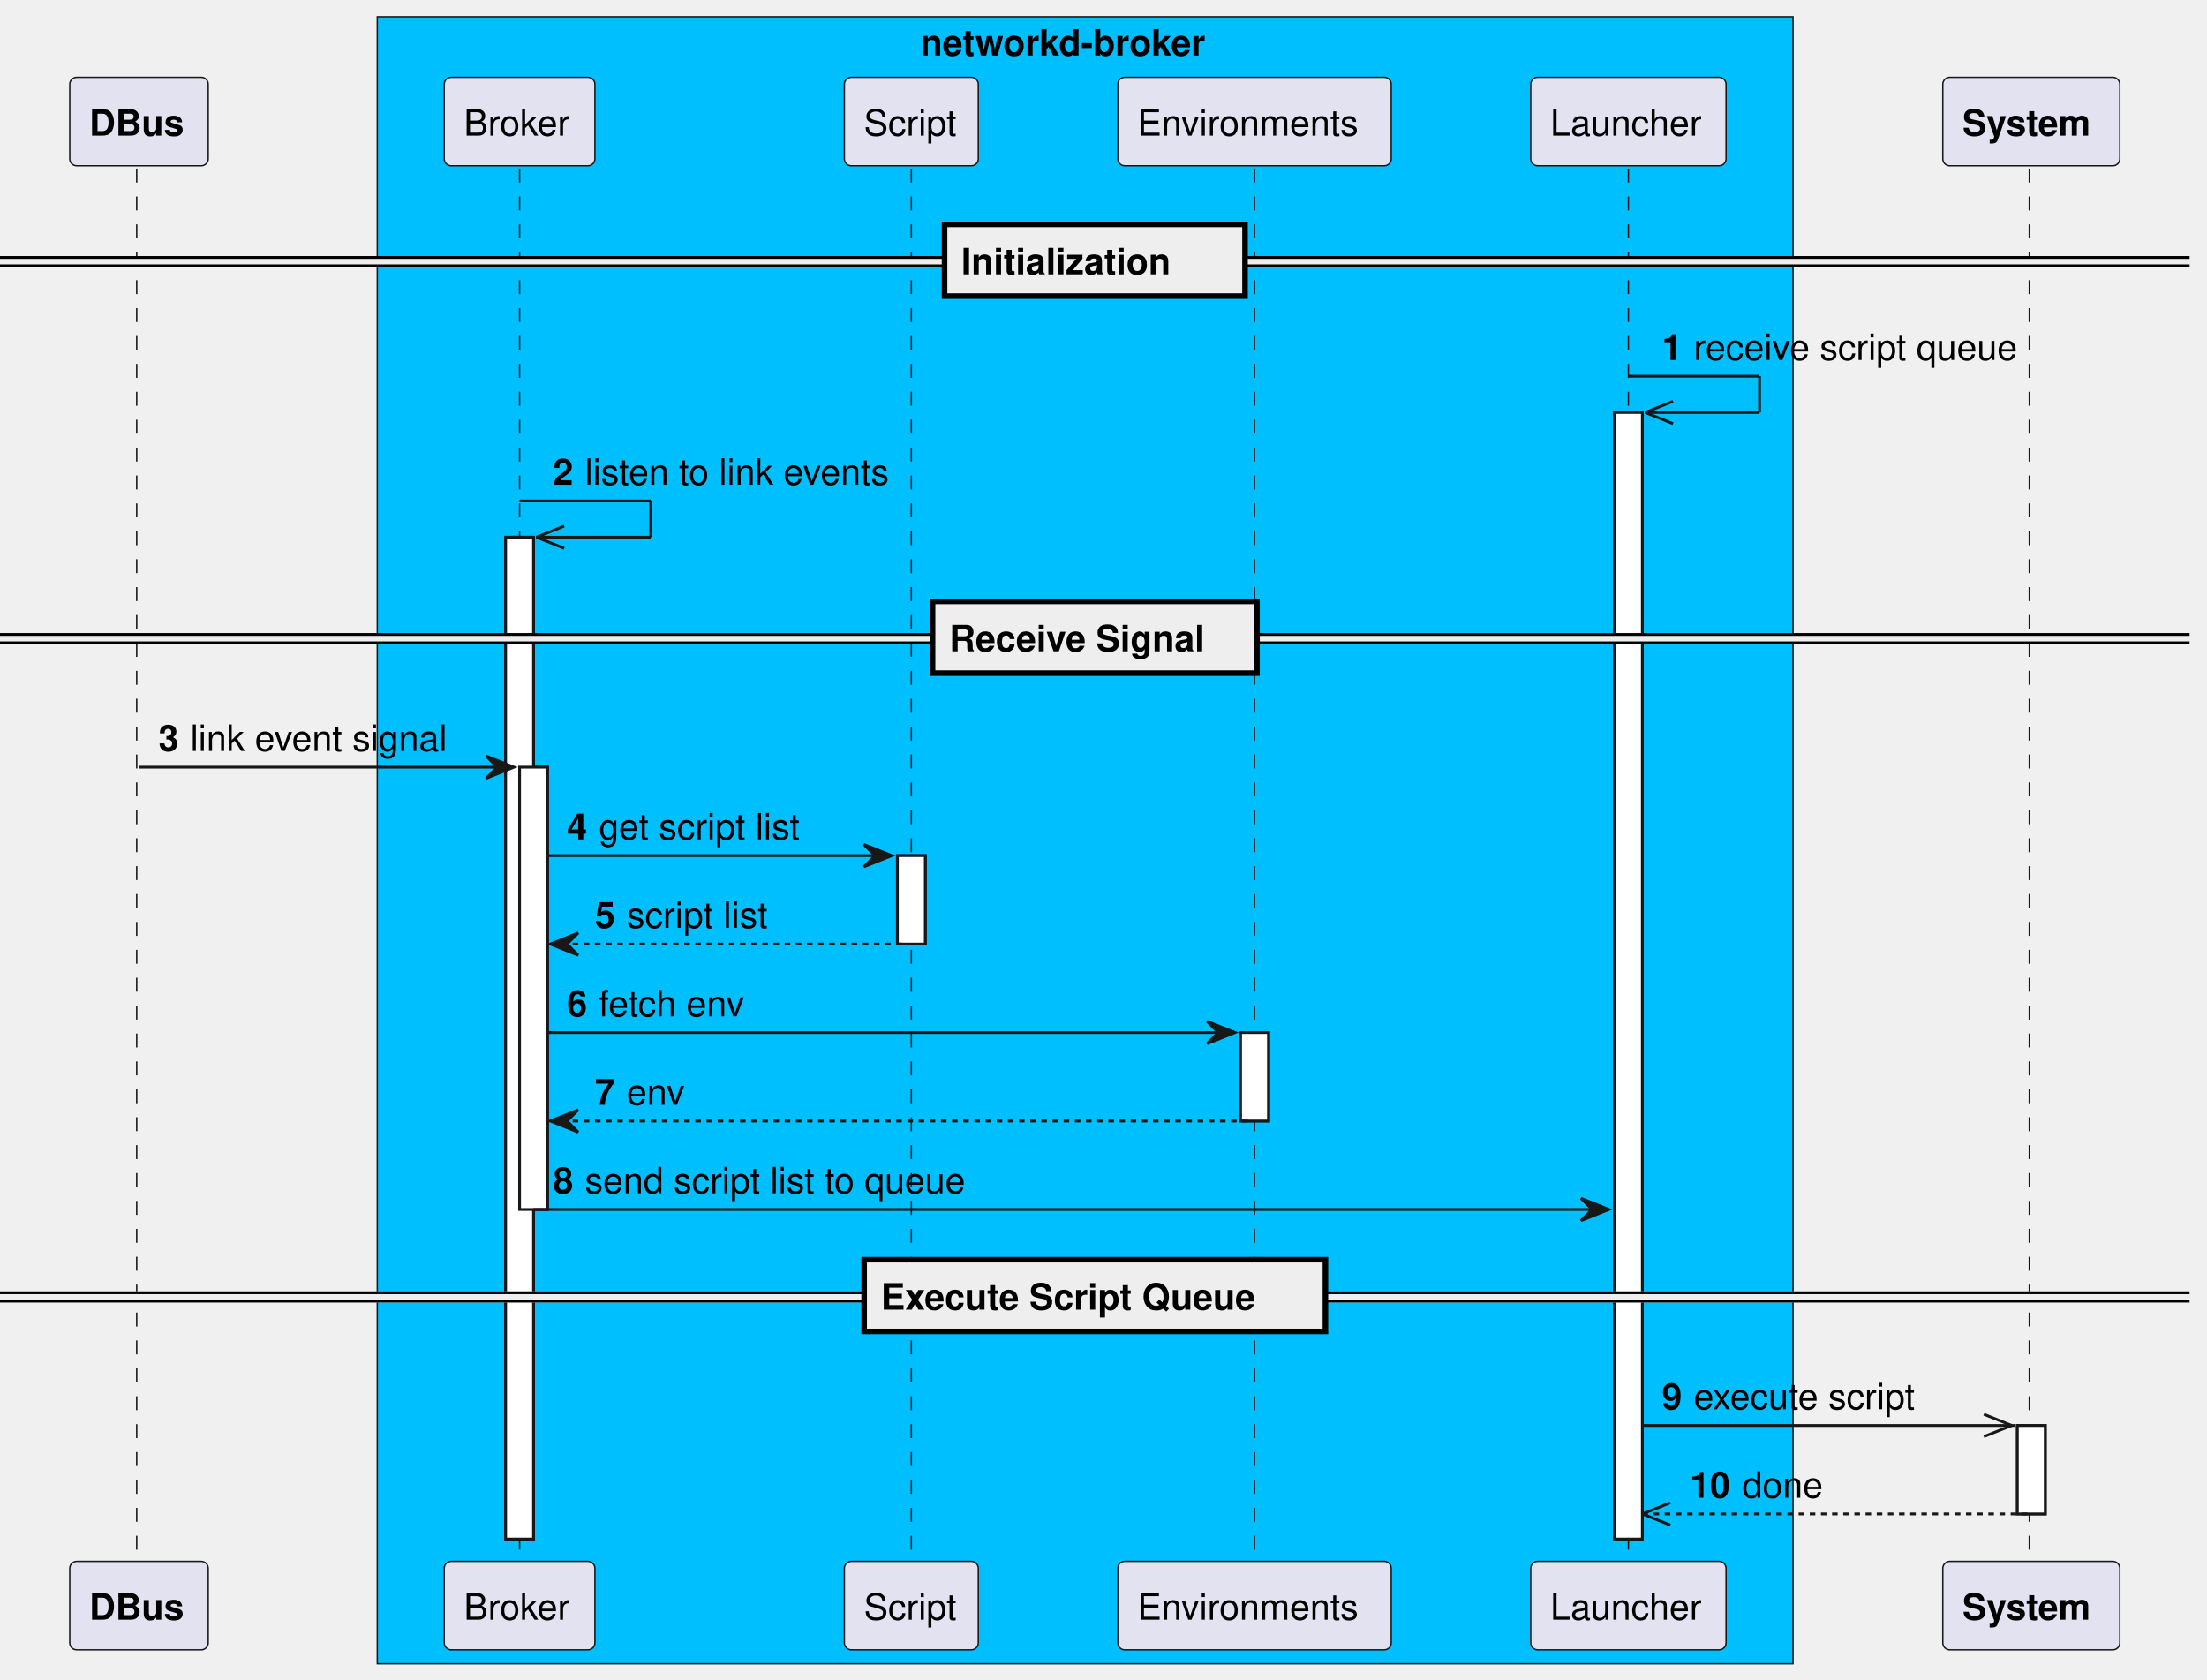
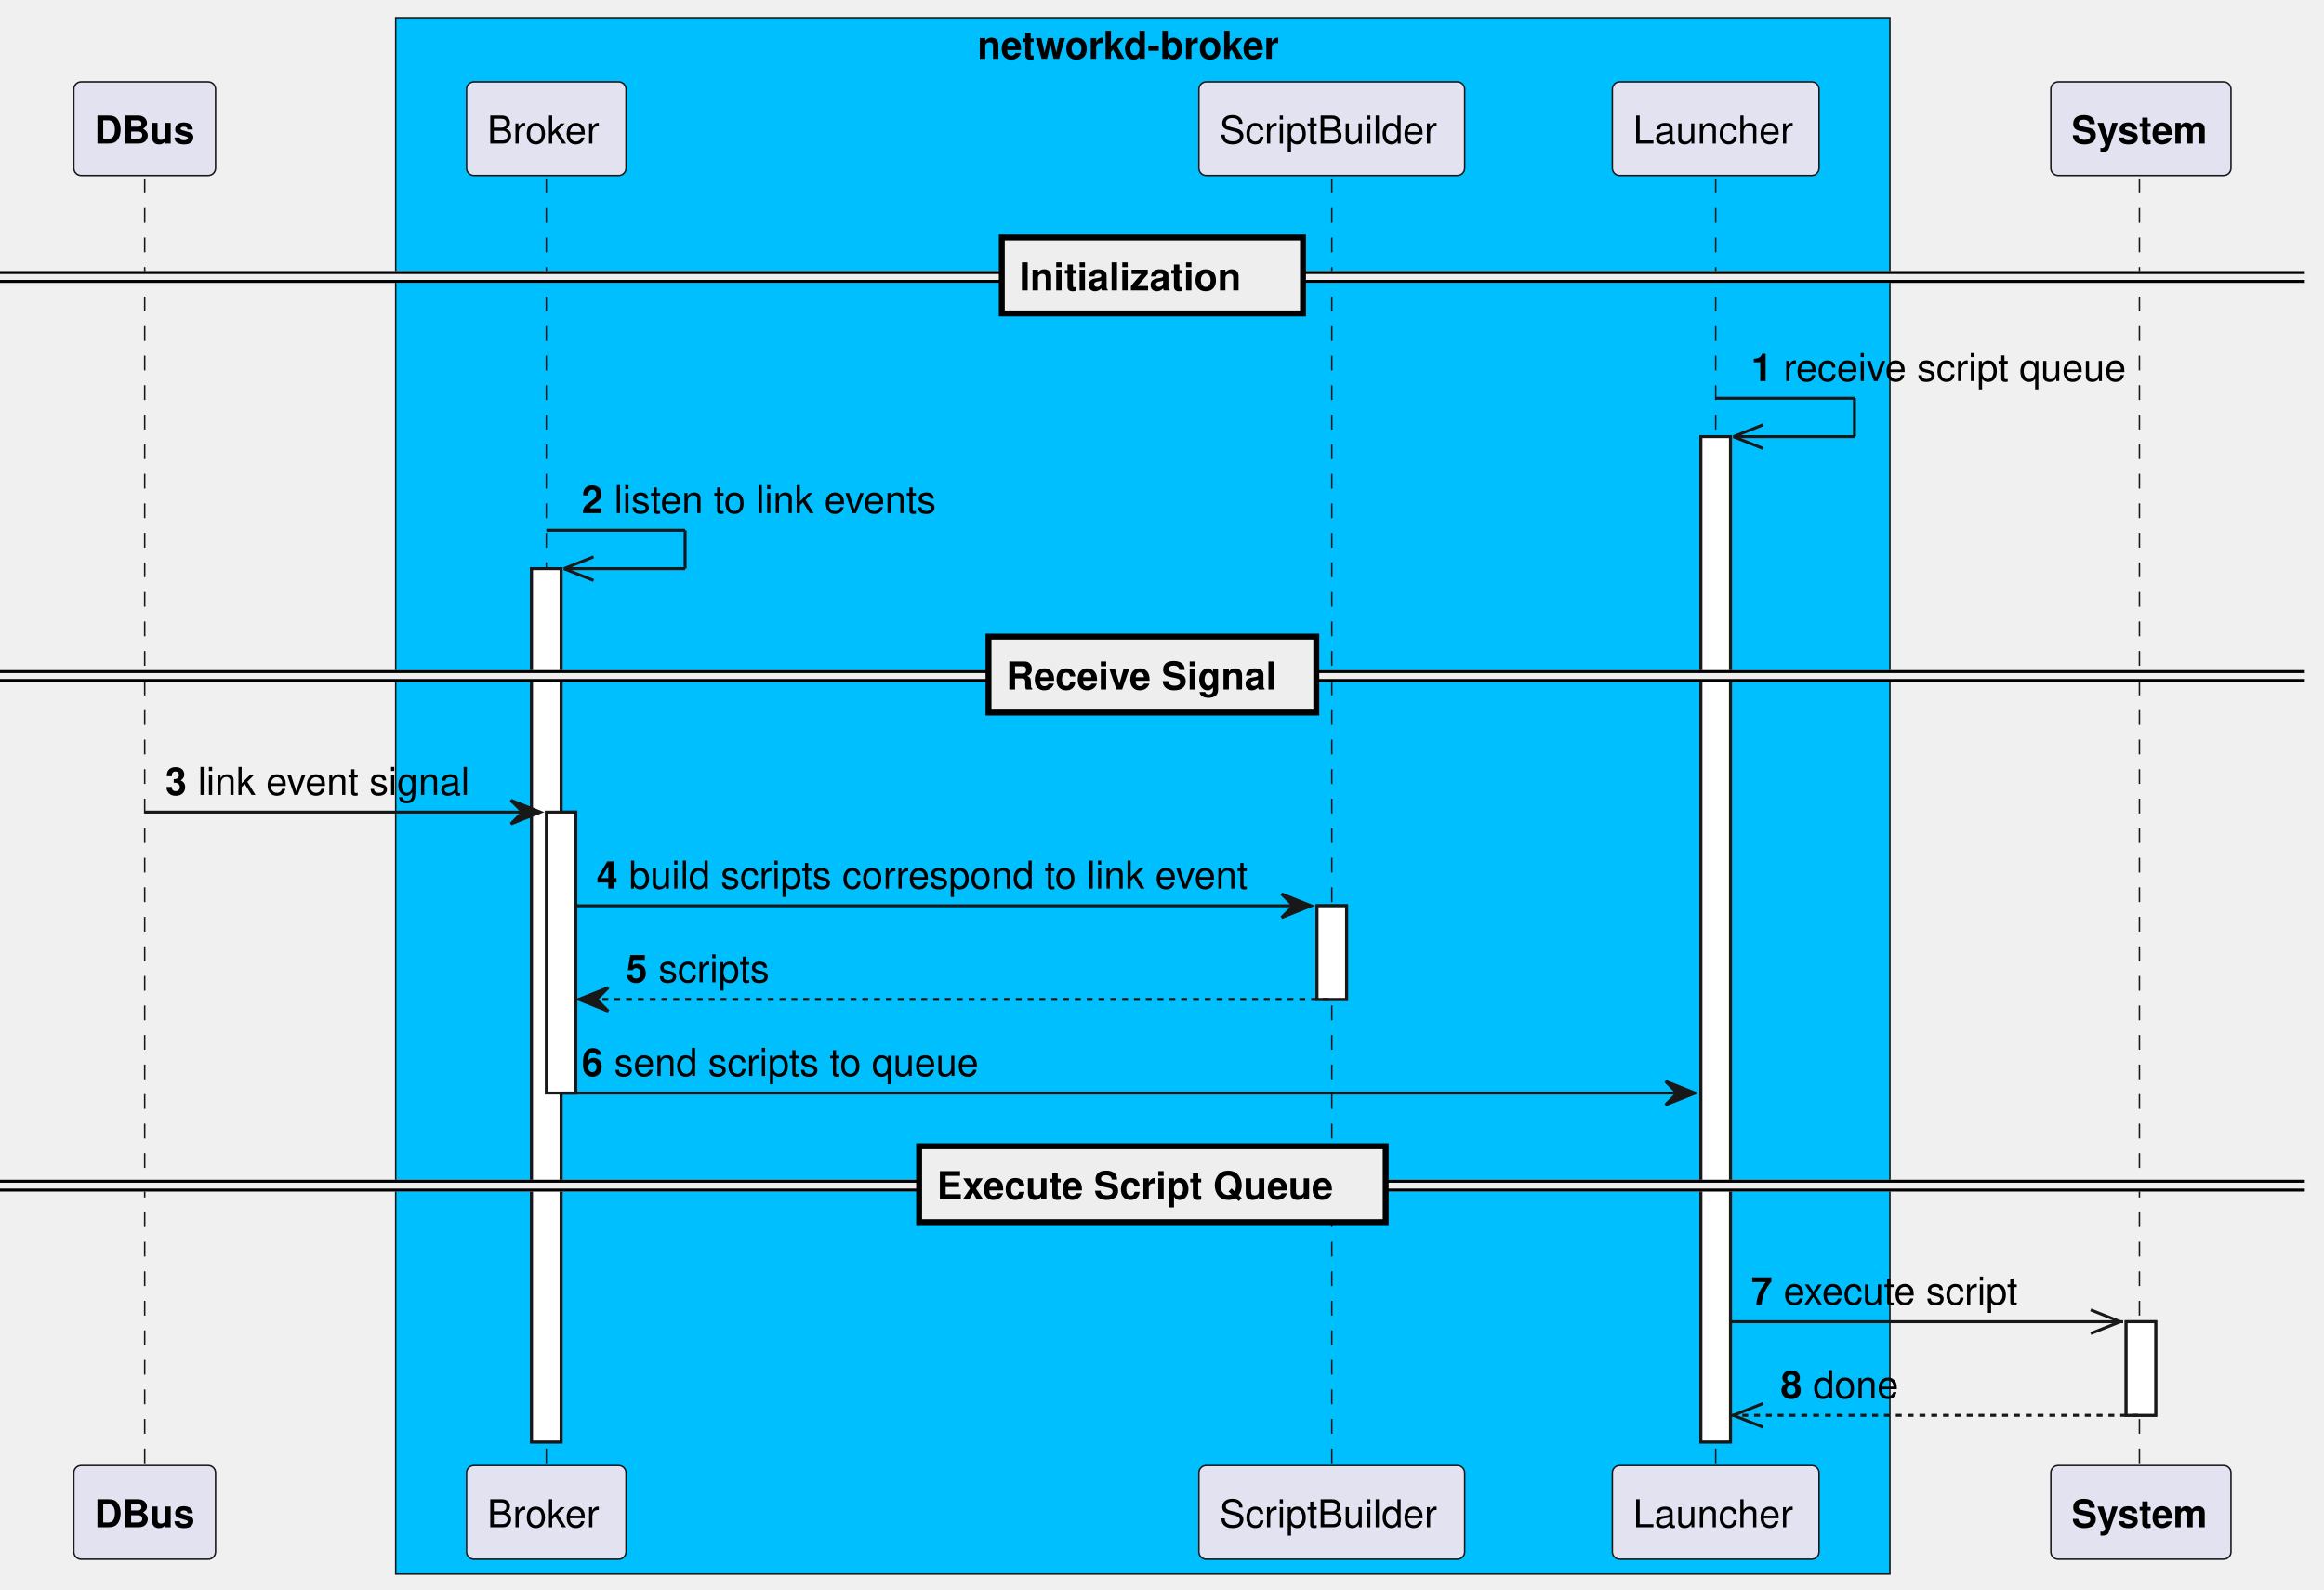
- <svg xmlns="http://www.w3.org/2000/svg" contentStyleType="text/css" height="602px" preserveAspectRatio="none" style="width:791px;height:602px;background:#F0FFFF;" version="1.1" viewBox="0 0 791 602" width="791px" zoomAndPan="magnify">
+ <svg xmlns="http://www.w3.org/2000/svg" contentStyleType="text/css" height="538px" preserveAspectRatio="none" style="width:787px;height:538px;background:#F0FFFF;" version="1.1" viewBox="0 0 787 538" width="787px" zoomAndPan="magnify">
  <defs />
  <g>
-     <rect fill="#00BFFF" height="590.296" style="stroke:#181818;stroke-width:0.5;" width="507.406" x="135.219" y="6" />
-     <text fill="#000000" font-family="&quot;Helvetica&quot;" font-size="13" font-weight="bold" lengthAdjust="spacing" textLength="118.094" x="329.875" y="19.897">networkd-broker</text>
-     <rect fill="#FFFFFF" height="359.06" style="stroke:#181818;stroke-width:1.0;" width="10" x="181.219" y="192.53" />
-     <rect fill="#FFFFFF" height="158.53" style="stroke:#181818;stroke-width:1.0;" width="10" x="186.219" y="274.942" />
-     <rect fill="#FFFFFF" height="31.706" style="stroke:#181818;stroke-width:1.0;" width="10" x="321.625" y="306.648" />
-     <rect fill="#FFFFFF" height="31.706" style="stroke:#181818;stroke-width:1.0;" width="10" x="444.625" y="370.06" />
-     <rect fill="#FFFFFF" height="403.766" style="stroke:#181818;stroke-width:1.0;" width="10" x="578.625" y="147.824" />
-     <rect fill="#FFFFFF" height="31.706" style="stroke:#181818;stroke-width:1.0;" width="10" x="723.031" y="510.884" />
-     <line style="stroke:#181818;stroke-width:0.5;stroke-dasharray:5.0,5.0;" x1="49" x2="49" y1="60.412" y2="560.59" />
-     <line style="stroke:#181818;stroke-width:0.5;stroke-dasharray:5.0,5.0;" x1="186.219" x2="186.219" y1="60.412" y2="560.59" />
-     <line style="stroke:#181818;stroke-width:0.5;stroke-dasharray:5.0,5.0;" x1="326.625" x2="326.625" y1="60.412" y2="560.59" />
-     <line style="stroke:#181818;stroke-width:0.5;stroke-dasharray:5.0,5.0;" x1="449.625" x2="449.625" y1="60.412" y2="560.59" />
-     <line style="stroke:#181818;stroke-width:0.5;stroke-dasharray:5.0,5.0;" x1="583.625" x2="583.625" y1="60.412" y2="560.59" />
-     <line style="stroke:#181818;stroke-width:0.5;stroke-dasharray:5.0,5.0;" x1="727.312" x2="727.312" y1="60.412" y2="560.59" />
-     <rect fill="#E2E2F0" height="31.706" rx="2.5" ry="2.5" style="stroke:#181818;stroke-width:0.5;" width="49.625" x="25" y="27.706" />
-     <text fill="#000000" font-family="&quot;Helvetica&quot;" font-size="13" font-weight="bold" lengthAdjust="spacing" textLength="35.625" x="32" y="48.603">DBus</text>
-     <rect fill="#E2E2F0" height="31.706" rx="2.5" ry="2.5" style="stroke:#181818;stroke-width:0.5;" width="49.625" x="25" y="559.59" />
-     <text fill="#000000" font-family="&quot;Helvetica&quot;" font-size="13" font-weight="bold" lengthAdjust="spacing" textLength="35.625" x="32" y="580.487">DBus</text>
-     <rect fill="#E2E2F0" height="31.706" rx="2.5" ry="2.5" style="stroke:#181818;stroke-width:0.5;" width="54" x="159.219" y="27.706" />
-     <text fill="#000000" font-family="&quot;Helvetica&quot;" font-size="13" lengthAdjust="spacing" textLength="40" x="166.219" y="48.603">Broker</text>
-     <rect fill="#E2E2F0" height="31.706" rx="2.5" ry="2.5" style="stroke:#181818;stroke-width:0.5;" width="54" x="159.219" y="559.59" />
-     <text fill="#000000" font-family="&quot;Helvetica&quot;" font-size="13" lengthAdjust="spacing" textLength="40" x="166.219" y="580.487">Broker</text>
-     <rect fill="#E2E2F0" height="31.706" rx="2.5" ry="2.5" style="stroke:#181818;stroke-width:0.5;" width="48" x="302.625" y="27.706" />
-     <text fill="#000000" font-family="&quot;Helvetica&quot;" font-size="13" lengthAdjust="spacing" textLength="34" x="309.625" y="48.603">Script</text>
-     <rect fill="#E2E2F0" height="31.706" rx="2.5" ry="2.5" style="stroke:#181818;stroke-width:0.5;" width="48" x="302.625" y="559.59" />
-     <text fill="#000000" font-family="&quot;Helvetica&quot;" font-size="13" lengthAdjust="spacing" textLength="34" x="309.625" y="580.487">Script</text>
-     <rect fill="#E2E2F0" height="31.706" rx="2.5" ry="2.5" style="stroke:#181818;stroke-width:0.5;" width="98" x="400.625" y="27.706" />
-     <text fill="#000000" font-family="&quot;Helvetica&quot;" font-size="13" lengthAdjust="spacing" textLength="84" x="407.625" y="48.603">Environments</text>
-     <rect fill="#E2E2F0" height="31.706" rx="2.5" ry="2.5" style="stroke:#181818;stroke-width:0.5;" width="98" x="400.625" y="559.59" />
-     <text fill="#000000" font-family="&quot;Helvetica&quot;" font-size="13" lengthAdjust="spacing" textLength="84" x="407.625" y="580.487">Environments</text>
-     <rect fill="#E2E2F0" height="31.706" rx="2.5" ry="2.5" style="stroke:#181818;stroke-width:0.5;" width="70" x="548.625" y="27.706" />
-     <text fill="#000000" font-family="&quot;Helvetica&quot;" font-size="13" lengthAdjust="spacing" textLength="56" x="555.625" y="48.603">Launcher</text>
-     <rect fill="#E2E2F0" height="31.706" rx="2.5" ry="2.5" style="stroke:#181818;stroke-width:0.5;" width="70" x="548.625" y="559.59" />
-     <text fill="#000000" font-family="&quot;Helvetica&quot;" font-size="13" lengthAdjust="spacing" textLength="56" x="555.625" y="580.487">Launcher</text>
-     <rect fill="#E2E2F0" height="31.706" rx="2.5" ry="2.5" style="stroke:#181818;stroke-width:0.5;" width="63.438" x="696.312" y="27.706" />
-     <text fill="#000000" font-family="&quot;Helvetica&quot;" font-size="13" font-weight="bold" lengthAdjust="spacing" textLength="49.438" x="703.312" y="48.603">System</text>
-     <rect fill="#E2E2F0" height="31.706" rx="2.5" ry="2.5" style="stroke:#181818;stroke-width:0.5;" width="63.438" x="696.312" y="559.59" />
-     <text fill="#000000" font-family="&quot;Helvetica&quot;" font-size="13" font-weight="bold" lengthAdjust="spacing" textLength="49.438" x="703.312" y="580.487">System</text>
-     <rect fill="#FFFFFF" height="359.06" style="stroke:#181818;stroke-width:1.0;" width="10" x="181.219" y="192.53" />
-     <rect fill="#FFFFFF" height="158.53" style="stroke:#181818;stroke-width:1.0;" width="10" x="186.219" y="274.942" />
-     <rect fill="#FFFFFF" height="31.706" style="stroke:#181818;stroke-width:1.0;" width="10" x="321.625" y="306.648" />
-     <rect fill="#FFFFFF" height="31.706" style="stroke:#181818;stroke-width:1.0;" width="10" x="444.625" y="370.06" />
-     <rect fill="#FFFFFF" height="403.766" style="stroke:#181818;stroke-width:1.0;" width="10" x="578.625" y="147.824" />
-     <rect fill="#FFFFFF" height="31.706" style="stroke:#181818;stroke-width:1.0;" width="10" x="723.031" y="510.884" />
-     <rect fill="#EEEEEE" height="3" style="stroke:#EEEEEE;stroke-width:1.0;" width="784.75" x="0" y="92.265" />
-     <line style="stroke:#000000;stroke-width:1.0;" x1="0" x2="784.75" y1="92.265" y2="92.265" />
-     <line style="stroke:#000000;stroke-width:1.0;" x1="0" x2="784.75" y1="95.265" y2="95.265" />
-     <rect fill="#EEEEEE" height="25.706" style="stroke:#000000;stroke-width:2.0;" width="107.688" x="338.531" y="80.412" />
-     <text fill="#000000" font-family="&quot;Helvetica&quot;" font-size="13" font-weight="bold" lengthAdjust="spacing" textLength="90.688" x="344.531" y="98.309">Initialization</text>
-     <line style="stroke:#181818;stroke-width:1.0;" x1="583.625" x2="630.625" y1="134.824" y2="134.824" />
-     <line style="stroke:#181818;stroke-width:1.0;" x1="630.625" x2="630.625" y1="134.824" y2="147.824" />
-     <line style="stroke:#181818;stroke-width:1.0;" x1="589.625" x2="630.625" y1="147.824" y2="147.824" />
-     <line style="stroke:#181818;stroke-width:1.0;" x1="589.625" x2="599.625" y1="147.824" y2="143.824" />
-     <line style="stroke:#181818;stroke-width:1.0;" x1="589.625" x2="599.625" y1="147.824" y2="151.824" />
-     <text fill="#000000" font-family="&quot;Helvetica&quot;" font-size="13" font-weight="bold" lengthAdjust="spacing" textLength="7.406" x="595.625" y="129.015">1</text>
-     <text fill="#000000" font-family="&quot;Helvetica&quot;" font-size="13" lengthAdjust="spacing" textLength="119" x="607.031" y="129.015">receive script queue</text>
-     <line style="stroke:#181818;stroke-width:1.0;" x1="186.219" x2="233.219" y1="179.53" y2="179.53" />
-     <line style="stroke:#181818;stroke-width:1.0;" x1="233.219" x2="233.219" y1="179.53" y2="192.53" />
-     <line style="stroke:#181818;stroke-width:1.0;" x1="192.219" x2="233.219" y1="192.53" y2="192.53" />
-     <line style="stroke:#181818;stroke-width:1.0;" x1="192.219" x2="202.219" y1="192.53" y2="188.53" />
-     <line style="stroke:#181818;stroke-width:1.0;" x1="192.219" x2="202.219" y1="192.53" y2="196.53" />
-     <text fill="#000000" font-family="&quot;Helvetica&quot;" font-size="13" font-weight="bold" lengthAdjust="spacing" textLength="7.406" x="198.219" y="173.721">2</text>
-     <text fill="#000000" font-family="&quot;Helvetica&quot;" font-size="13" lengthAdjust="spacing" textLength="115" x="209.625" y="173.721">listen to link events</text>
-     <rect fill="#EEEEEE" height="3" style="stroke:#EEEEEE;stroke-width:1.0;" width="784.75" x="0" y="227.383" />
-     <line style="stroke:#000000;stroke-width:1.0;" x1="0" x2="784.75" y1="227.383" y2="227.383" />
-     <line style="stroke:#000000;stroke-width:1.0;" x1="0" x2="784.75" y1="230.383" y2="230.383" />
-     <rect fill="#EEEEEE" height="25.706" style="stroke:#000000;stroke-width:2.0;" width="116.281" x="334.234" y="215.53" />
-     <text fill="#000000" font-family="&quot;Helvetica&quot;" font-size="13" font-weight="bold" lengthAdjust="spacing" textLength="99.281" x="340.234" y="233.427">Receive Signal</text>
-     <polygon fill="#181818" points="174.219,270.942,184.219,274.942,174.219,278.942,178.219,274.942" style="stroke:#181818;stroke-width:1.0;" />
-     <line style="stroke:#181818;stroke-width:1.0;" x1="49.812" x2="180.219" y1="274.942" y2="274.942" />
-     <text fill="#000000" font-family="&quot;Helvetica&quot;" font-size="13" font-weight="bold" lengthAdjust="spacing" textLength="7.406" x="56.812" y="269.133">3</text>
-     <text fill="#000000" font-family="&quot;Helvetica&quot;" font-size="13" lengthAdjust="spacing" textLength="96" x="68.219" y="269.133">link event signal</text>
-     <polygon fill="#181818" points="309.625,302.648,319.625,306.648,309.625,310.648,313.625,306.648" style="stroke:#181818;stroke-width:1.0;" />
-     <line style="stroke:#181818;stroke-width:1.0;" x1="196.219" x2="315.625" y1="306.648" y2="306.648" />
-     <text fill="#000000" font-family="&quot;Helvetica&quot;" font-size="13" font-weight="bold" lengthAdjust="spacing" textLength="7.406" x="203.219" y="300.839">4</text>
-     <text fill="#000000" font-family="&quot;Helvetica&quot;" font-size="13" lengthAdjust="spacing" textLength="76" x="214.625" y="300.839">get script list</text>
-     <polygon fill="#181818" points="207.219,334.354,197.219,338.354,207.219,342.354,203.219,338.354" style="stroke:#181818;stroke-width:1.0;" />
-     <line style="stroke:#181818;stroke-width:1.0;stroke-dasharray:2.0,2.0;" x1="201.219" x2="325.625" y1="338.354" y2="338.354" />
-     <text fill="#000000" font-family="&quot;Helvetica&quot;" font-size="13" font-weight="bold" lengthAdjust="spacing" textLength="7.406" x="213.219" y="332.545">5</text>
-     <text fill="#000000" font-family="&quot;Helvetica&quot;" font-size="13" lengthAdjust="spacing" textLength="53" x="224.625" y="332.545">script list</text>
-     <polygon fill="#181818" points="432.625,366.06,442.625,370.06,432.625,374.06,436.625,370.06" style="stroke:#181818;stroke-width:1.0;" />
-     <line style="stroke:#181818;stroke-width:1.0;" x1="196.219" x2="438.625" y1="370.06" y2="370.06" />
-     <text fill="#000000" font-family="&quot;Helvetica&quot;" font-size="13" font-weight="bold" lengthAdjust="spacing" textLength="7.406" x="203.219" y="364.251">6</text>
-     <text fill="#000000" font-family="&quot;Helvetica&quot;" font-size="13" lengthAdjust="spacing" textLength="55" x="214.625" y="364.251">fetch env</text>
-     <polygon fill="#181818" points="207.219,397.766,197.219,401.766,207.219,405.766,203.219,401.766" style="stroke:#181818;stroke-width:1.0;" />
-     <line style="stroke:#181818;stroke-width:1.0;stroke-dasharray:2.0,2.0;" x1="201.219" x2="448.625" y1="401.766" y2="401.766" />
-     <text fill="#000000" font-family="&quot;Helvetica&quot;" font-size="13" font-weight="bold" lengthAdjust="spacing" textLength="7.406" x="213.219" y="395.957">7</text>
-     <text fill="#000000" font-family="&quot;Helvetica&quot;" font-size="13" lengthAdjust="spacing" textLength="22" x="224.625" y="395.957">env</text>
-     <polygon fill="#181818" points="566.625,429.472,576.625,433.472,566.625,437.472,570.625,433.472" style="stroke:#181818;stroke-width:1.0;" />
-     <line style="stroke:#181818;stroke-width:1.0;" x1="191.219" x2="572.625" y1="433.472" y2="433.472" />
-     <text fill="#000000" font-family="&quot;Helvetica&quot;" font-size="13" font-weight="bold" lengthAdjust="spacing" textLength="7.406" x="198.219" y="427.663">8</text>
-     <text fill="#000000" font-family="&quot;Helvetica&quot;" font-size="13" lengthAdjust="spacing" textLength="142" x="209.625" y="427.663">send script list to queue</text>
-     <rect fill="#EEEEEE" height="3" style="stroke:#EEEEEE;stroke-width:1.0;" width="784.75" x="0" y="463.325" />
-     <line style="stroke:#000000;stroke-width:1.0;" x1="0" x2="784.75" y1="463.325" y2="463.325" />
-     <line style="stroke:#000000;stroke-width:1.0;" x1="0" x2="784.75" y1="466.325" y2="466.325" />
-     <rect fill="#EEEEEE" height="25.706" style="stroke:#000000;stroke-width:2.0;" width="165.312" x="309.719" y="451.472" />
-     <text fill="#000000" font-family="&quot;Helvetica&quot;" font-size="13" font-weight="bold" lengthAdjust="spacing" textLength="148.312" x="315.719" y="469.369">Execute Script Queue</text>
-     <line style="stroke:#181818;stroke-width:1.0;" x1="721.031" x2="711.031" y1="510.884" y2="506.884" />
-     <line style="stroke:#181818;stroke-width:1.0;" x1="721.031" x2="711.031" y1="510.884" y2="514.884" />
-     <line style="stroke:#181818;stroke-width:1.0;" x1="588.625" x2="722.031" y1="510.884" y2="510.884" />
-     <text fill="#000000" font-family="&quot;Helvetica&quot;" font-size="13" font-weight="bold" lengthAdjust="spacing" textLength="7.406" x="595.625" y="505.075">9</text>
-     <text fill="#000000" font-family="&quot;Helvetica&quot;" font-size="13" lengthAdjust="spacing" textLength="83" x="607.031" y="505.075">execute script</text>
-     <line style="stroke:#181818;stroke-width:1.0;" x1="588.625" x2="598.625" y1="542.59" y2="538.59" />
-     <line style="stroke:#181818;stroke-width:1.0;" x1="588.625" x2="598.625" y1="542.59" y2="546.59" />
-     <line style="stroke:#181818;stroke-width:1.0;stroke-dasharray:2.0,2.0;" x1="588.625" x2="727.031" y1="542.59" y2="542.59" />
-     <text fill="#000000" font-family="&quot;Helvetica&quot;" font-size="13" font-weight="bold" lengthAdjust="spacing" textLength="14.812" x="605.625" y="536.781">10</text>
-     <text fill="#000000" font-family="&quot;Helvetica&quot;" font-size="13" lengthAdjust="spacing" textLength="31" x="624.438" y="536.781">done</text>
+     <rect fill="#00BFFF" height="526.884" style="stroke:#181818;stroke-width:0.5;" width="506" x="134" y="6" />
+     <text fill="#000000" font-family="&quot;Helvetica&quot;" font-size="13" font-weight="bold" lengthAdjust="spacing" textLength="112" x="331" y="19.897">networkd-broker</text>
+     <rect fill="#FFFFFF" height="295.648" style="stroke:#181818;stroke-width:1.0;" width="10" x="180" y="192.53" />
+     <rect fill="#FFFFFF" height="95.118" style="stroke:#181818;stroke-width:1.0;" width="10" x="185" y="274.942" />
+     <rect fill="#FFFFFF" height="31.706" style="stroke:#181818;stroke-width:1.0;" width="10" x="446" y="306.648" />
+     <rect fill="#FFFFFF" height="340.354" style="stroke:#181818;stroke-width:1.0;" width="10" x="576" y="147.824" />
+     <rect fill="#FFFFFF" height="31.706" style="stroke:#181818;stroke-width:1.0;" width="10" x="720" y="447.472" />
+     <line style="stroke:#181818;stroke-width:0.5;stroke-dasharray:5.0,5.0;" x1="49" x2="49" y1="60.412" y2="497.178" />
+     <line style="stroke:#181818;stroke-width:0.5;stroke-dasharray:5.0,5.0;" x1="185" x2="185" y1="60.412" y2="497.178" />
+     <line style="stroke:#181818;stroke-width:0.5;stroke-dasharray:5.0,5.0;" x1="451" x2="451" y1="60.412" y2="497.178" />
+     <line style="stroke:#181818;stroke-width:0.5;stroke-dasharray:5.0,5.0;" x1="581" x2="581" y1="60.412" y2="497.178" />
+     <line style="stroke:#181818;stroke-width:0.5;stroke-dasharray:5.0,5.0;" x1="724.5" x2="724.5" y1="60.412" y2="497.178" />
+     <rect fill="#E2E2F0" height="31.706" rx="2.5" ry="2.5" style="stroke:#181818;stroke-width:0.5;" width="48" x="25" y="27.706" />
+     <text fill="#000000" font-family="&quot;Helvetica&quot;" font-size="13" font-weight="bold" lengthAdjust="spacing" textLength="34" x="32" y="48.603">DBus</text>
+     <rect fill="#E2E2F0" height="31.706" rx="2.5" ry="2.5" style="stroke:#181818;stroke-width:0.5;" width="48" x="25" y="496.178" />
+     <text fill="#000000" font-family="&quot;Helvetica&quot;" font-size="13" font-weight="bold" lengthAdjust="spacing" textLength="34" x="32" y="517.075">DBus</text>
+     <rect fill="#E2E2F0" height="31.706" rx="2.5" ry="2.5" style="stroke:#181818;stroke-width:0.5;" width="54" x="158" y="27.706" />
+     <text fill="#000000" font-family="&quot;Helvetica&quot;" font-size="13" lengthAdjust="spacing" textLength="40" x="165" y="48.603">Broker</text>
+     <rect fill="#E2E2F0" height="31.706" rx="2.5" ry="2.5" style="stroke:#181818;stroke-width:0.5;" width="54" x="158" y="496.178" />
+     <text fill="#000000" font-family="&quot;Helvetica&quot;" font-size="13" lengthAdjust="spacing" textLength="40" x="165" y="517.075">Broker</text>
+     <rect fill="#E2E2F0" height="31.706" rx="2.5" ry="2.5" style="stroke:#181818;stroke-width:0.5;" width="90" x="406" y="27.706" />
+     <text fill="#000000" font-family="&quot;Helvetica&quot;" font-size="13" lengthAdjust="spacing" textLength="76" x="413" y="48.603">ScriptBuilder</text>
+     <rect fill="#E2E2F0" height="31.706" rx="2.5" ry="2.5" style="stroke:#181818;stroke-width:0.5;" width="90" x="406" y="496.178" />
+     <text fill="#000000" font-family="&quot;Helvetica&quot;" font-size="13" lengthAdjust="spacing" textLength="76" x="413" y="517.075">ScriptBuilder</text>
+     <rect fill="#E2E2F0" height="31.706" rx="2.5" ry="2.5" style="stroke:#181818;stroke-width:0.5;" width="70" x="546" y="27.706" />
+     <text fill="#000000" font-family="&quot;Helvetica&quot;" font-size="13" lengthAdjust="spacing" textLength="56" x="553" y="48.603">Launcher</text>
+     <rect fill="#E2E2F0" height="31.706" rx="2.5" ry="2.5" style="stroke:#181818;stroke-width:0.5;" width="70" x="546" y="496.178" />
+     <text fill="#000000" font-family="&quot;Helvetica&quot;" font-size="13" lengthAdjust="spacing" textLength="56" x="553" y="517.075">Launcher</text>
+     <rect fill="#E2E2F0" height="31.706" rx="2.5" ry="2.5" style="stroke:#181818;stroke-width:0.5;" width="61" x="694.5" y="27.706" />
+     <text fill="#000000" font-family="&quot;Helvetica&quot;" font-size="13" font-weight="bold" lengthAdjust="spacing" textLength="47" x="701.5" y="48.603">System</text>
+     <rect fill="#E2E2F0" height="31.706" rx="2.5" ry="2.5" style="stroke:#181818;stroke-width:0.5;" width="61" x="694.5" y="496.178" />
+     <text fill="#000000" font-family="&quot;Helvetica&quot;" font-size="13" font-weight="bold" lengthAdjust="spacing" textLength="47" x="701.5" y="517.075">System</text>
+     <rect fill="#FFFFFF" height="295.648" style="stroke:#181818;stroke-width:1.0;" width="10" x="180" y="192.53" />
+     <rect fill="#FFFFFF" height="95.118" style="stroke:#181818;stroke-width:1.0;" width="10" x="185" y="274.942" />
+     <rect fill="#FFFFFF" height="31.706" style="stroke:#181818;stroke-width:1.0;" width="10" x="446" y="306.648" />
+     <rect fill="#FFFFFF" height="340.354" style="stroke:#181818;stroke-width:1.0;" width="10" x="576" y="147.824" />
+     <rect fill="#FFFFFF" height="31.706" style="stroke:#181818;stroke-width:1.0;" width="10" x="720" y="447.472" />
+     <rect fill="#EEEEEE" height="3" style="stroke:#EEEEEE;stroke-width:1.0;" width="780.5" x="0" y="92.265" />
+     <line style="stroke:#000000;stroke-width:1.0;" x1="0" x2="780.5" y1="92.265" y2="92.265" />
+     <line style="stroke:#000000;stroke-width:1.0;" x1="0" x2="780.5" y1="95.265" y2="95.265" />
+     <rect fill="#EEEEEE" height="25.706" style="stroke:#000000;stroke-width:2.0;" width="102" x="339.25" y="80.412" />
+     <text fill="#000000" font-family="&quot;Helvetica&quot;" font-size="13" font-weight="bold" lengthAdjust="spacing" textLength="85" x="345.25" y="98.309">Initialization</text>
+     <line style="stroke:#181818;stroke-width:1.0;" x1="581" x2="628" y1="134.824" y2="134.824" />
+     <line style="stroke:#181818;stroke-width:1.0;" x1="628" x2="628" y1="134.824" y2="147.824" />
+     <line style="stroke:#181818;stroke-width:1.0;" x1="587" x2="628" y1="147.824" y2="147.824" />
+     <line style="stroke:#181818;stroke-width:1.0;" x1="587" x2="597" y1="147.824" y2="143.824" />
+     <line style="stroke:#181818;stroke-width:1.0;" x1="587" x2="597" y1="147.824" y2="151.824" />
+     <text fill="#000000" font-family="&quot;Helvetica&quot;" font-size="13" font-weight="bold" lengthAdjust="spacing" textLength="7" x="593" y="129.015">1</text>
+     <text fill="#000000" font-family="&quot;Helvetica&quot;" font-size="13" lengthAdjust="spacing" textLength="119" x="604" y="129.015">receive script queue</text>
+     <line style="stroke:#181818;stroke-width:1.0;" x1="185" x2="232" y1="179.53" y2="179.53" />
+     <line style="stroke:#181818;stroke-width:1.0;" x1="232" x2="232" y1="179.53" y2="192.53" />
+     <line style="stroke:#181818;stroke-width:1.0;" x1="191" x2="232" y1="192.53" y2="192.53" />
+     <line style="stroke:#181818;stroke-width:1.0;" x1="191" x2="201" y1="192.53" y2="188.53" />
+     <line style="stroke:#181818;stroke-width:1.0;" x1="191" x2="201" y1="192.53" y2="196.53" />
+     <text fill="#000000" font-family="&quot;Helvetica&quot;" font-size="13" font-weight="bold" lengthAdjust="spacing" textLength="7" x="197" y="173.721">2</text>
+     <text fill="#000000" font-family="&quot;Helvetica&quot;" font-size="13" lengthAdjust="spacing" textLength="115" x="208" y="173.721">listen to link events</text>
+     <rect fill="#EEEEEE" height="3" style="stroke:#EEEEEE;stroke-width:1.0;" width="780.5" x="0" y="227.383" />
+     <line style="stroke:#000000;stroke-width:1.0;" x1="0" x2="780.5" y1="227.383" y2="227.383" />
+     <line style="stroke:#000000;stroke-width:1.0;" x1="0" x2="780.5" y1="230.383" y2="230.383" />
+     <rect fill="#EEEEEE" height="25.706" style="stroke:#000000;stroke-width:2.0;" width="111" x="334.75" y="215.53" />
+     <text fill="#000000" font-family="&quot;Helvetica&quot;" font-size="13" font-weight="bold" lengthAdjust="spacing" textLength="94" x="340.75" y="233.427">Receive Signal</text>
+     <polygon fill="#181818" points="173,270.942,183,274.942,173,278.942,177,274.942" style="stroke:#181818;stroke-width:1.0;" />
+     <line style="stroke:#181818;stroke-width:1.0;" x1="49" x2="179" y1="274.942" y2="274.942" />
+     <text fill="#000000" font-family="&quot;Helvetica&quot;" font-size="13" font-weight="bold" lengthAdjust="spacing" textLength="7" x="56" y="269.133">3</text>
+     <text fill="#000000" font-family="&quot;Helvetica&quot;" font-size="13" lengthAdjust="spacing" textLength="96" x="67" y="269.133">link event signal</text>
+     <polygon fill="#181818" points="434,302.648,444,306.648,434,310.648,438,306.648" style="stroke:#181818;stroke-width:1.0;" />
+     <line style="stroke:#181818;stroke-width:1.0;" x1="195" x2="440" y1="306.648" y2="306.648" />
+     <text fill="#000000" font-family="&quot;Helvetica&quot;" font-size="13" font-weight="bold" lengthAdjust="spacing" textLength="7" x="202" y="300.839">4</text>
+     <text fill="#000000" font-family="&quot;Helvetica&quot;" font-size="13" lengthAdjust="spacing" textLength="221" x="213" y="300.839">build scripts correspond to link event</text>
+     <polygon fill="#181818" points="206,334.354,196,338.354,206,342.354,202,338.354" style="stroke:#181818;stroke-width:1.0;" />
+     <line style="stroke:#181818;stroke-width:1.0;stroke-dasharray:2.0,2.0;" x1="200" x2="450" y1="338.354" y2="338.354" />
+     <text fill="#000000" font-family="&quot;Helvetica&quot;" font-size="13" font-weight="bold" lengthAdjust="spacing" textLength="7" x="212" y="332.545">5</text>
+     <text fill="#000000" font-family="&quot;Helvetica&quot;" font-size="13" lengthAdjust="spacing" textLength="39" x="223" y="332.545">scripts</text>
+     <polygon fill="#181818" points="564,366.06,574,370.06,564,374.06,568,370.06" style="stroke:#181818;stroke-width:1.0;" />
+     <line style="stroke:#181818;stroke-width:1.0;" x1="190" x2="570" y1="370.06" y2="370.06" />
+     <text fill="#000000" font-family="&quot;Helvetica&quot;" font-size="13" font-weight="bold" lengthAdjust="spacing" textLength="7" x="197" y="364.251">6</text>
+     <text fill="#000000" font-family="&quot;Helvetica&quot;" font-size="13" lengthAdjust="spacing" textLength="128" x="208" y="364.251">send scripts to queue</text>
+     <rect fill="#EEEEEE" height="3" style="stroke:#EEEEEE;stroke-width:1.0;" width="780.5" x="0" y="399.913" />
+     <line style="stroke:#000000;stroke-width:1.0;" x1="0" x2="780.5" y1="399.913" y2="399.913" />
+     <line style="stroke:#000000;stroke-width:1.0;" x1="0" x2="780.5" y1="402.913" y2="402.913" />
+     <rect fill="#EEEEEE" height="25.706" style="stroke:#000000;stroke-width:2.0;" width="158" x="311.25" y="388.06" />
+     <text fill="#000000" font-family="&quot;Helvetica&quot;" font-size="13" font-weight="bold" lengthAdjust="spacing" textLength="141" x="317.25" y="405.957">Execute Script Queue</text>
+     <line style="stroke:#181818;stroke-width:1.0;" x1="718" x2="708" y1="447.472" y2="443.472" />
+     <line style="stroke:#181818;stroke-width:1.0;" x1="718" x2="708" y1="447.472" y2="451.472" />
+     <line style="stroke:#181818;stroke-width:1.0;" x1="586" x2="719" y1="447.472" y2="447.472" />
+     <text fill="#000000" font-family="&quot;Helvetica&quot;" font-size="13" font-weight="bold" lengthAdjust="spacing" textLength="7" x="593" y="441.663">7</text>
+     <text fill="#000000" font-family="&quot;Helvetica&quot;" font-size="13" lengthAdjust="spacing" textLength="83" x="604" y="441.663">execute script</text>
+     <line style="stroke:#181818;stroke-width:1.0;" x1="587" x2="597" y1="479.178" y2="475.178" />
+     <line style="stroke:#181818;stroke-width:1.0;" x1="587" x2="597" y1="479.178" y2="483.178" />
+     <line style="stroke:#181818;stroke-width:1.0;stroke-dasharray:2.0,2.0;" x1="586" x2="724" y1="479.178" y2="479.178" />
+     <text fill="#000000" font-family="&quot;Helvetica&quot;" font-size="13" font-weight="bold" lengthAdjust="spacing" textLength="7" x="603" y="473.369">8</text>
+     <text fill="#000000" font-family="&quot;Helvetica&quot;" font-size="13" lengthAdjust="spacing" textLength="31" x="614" y="473.369">done</text>
  </g>
</svg>
